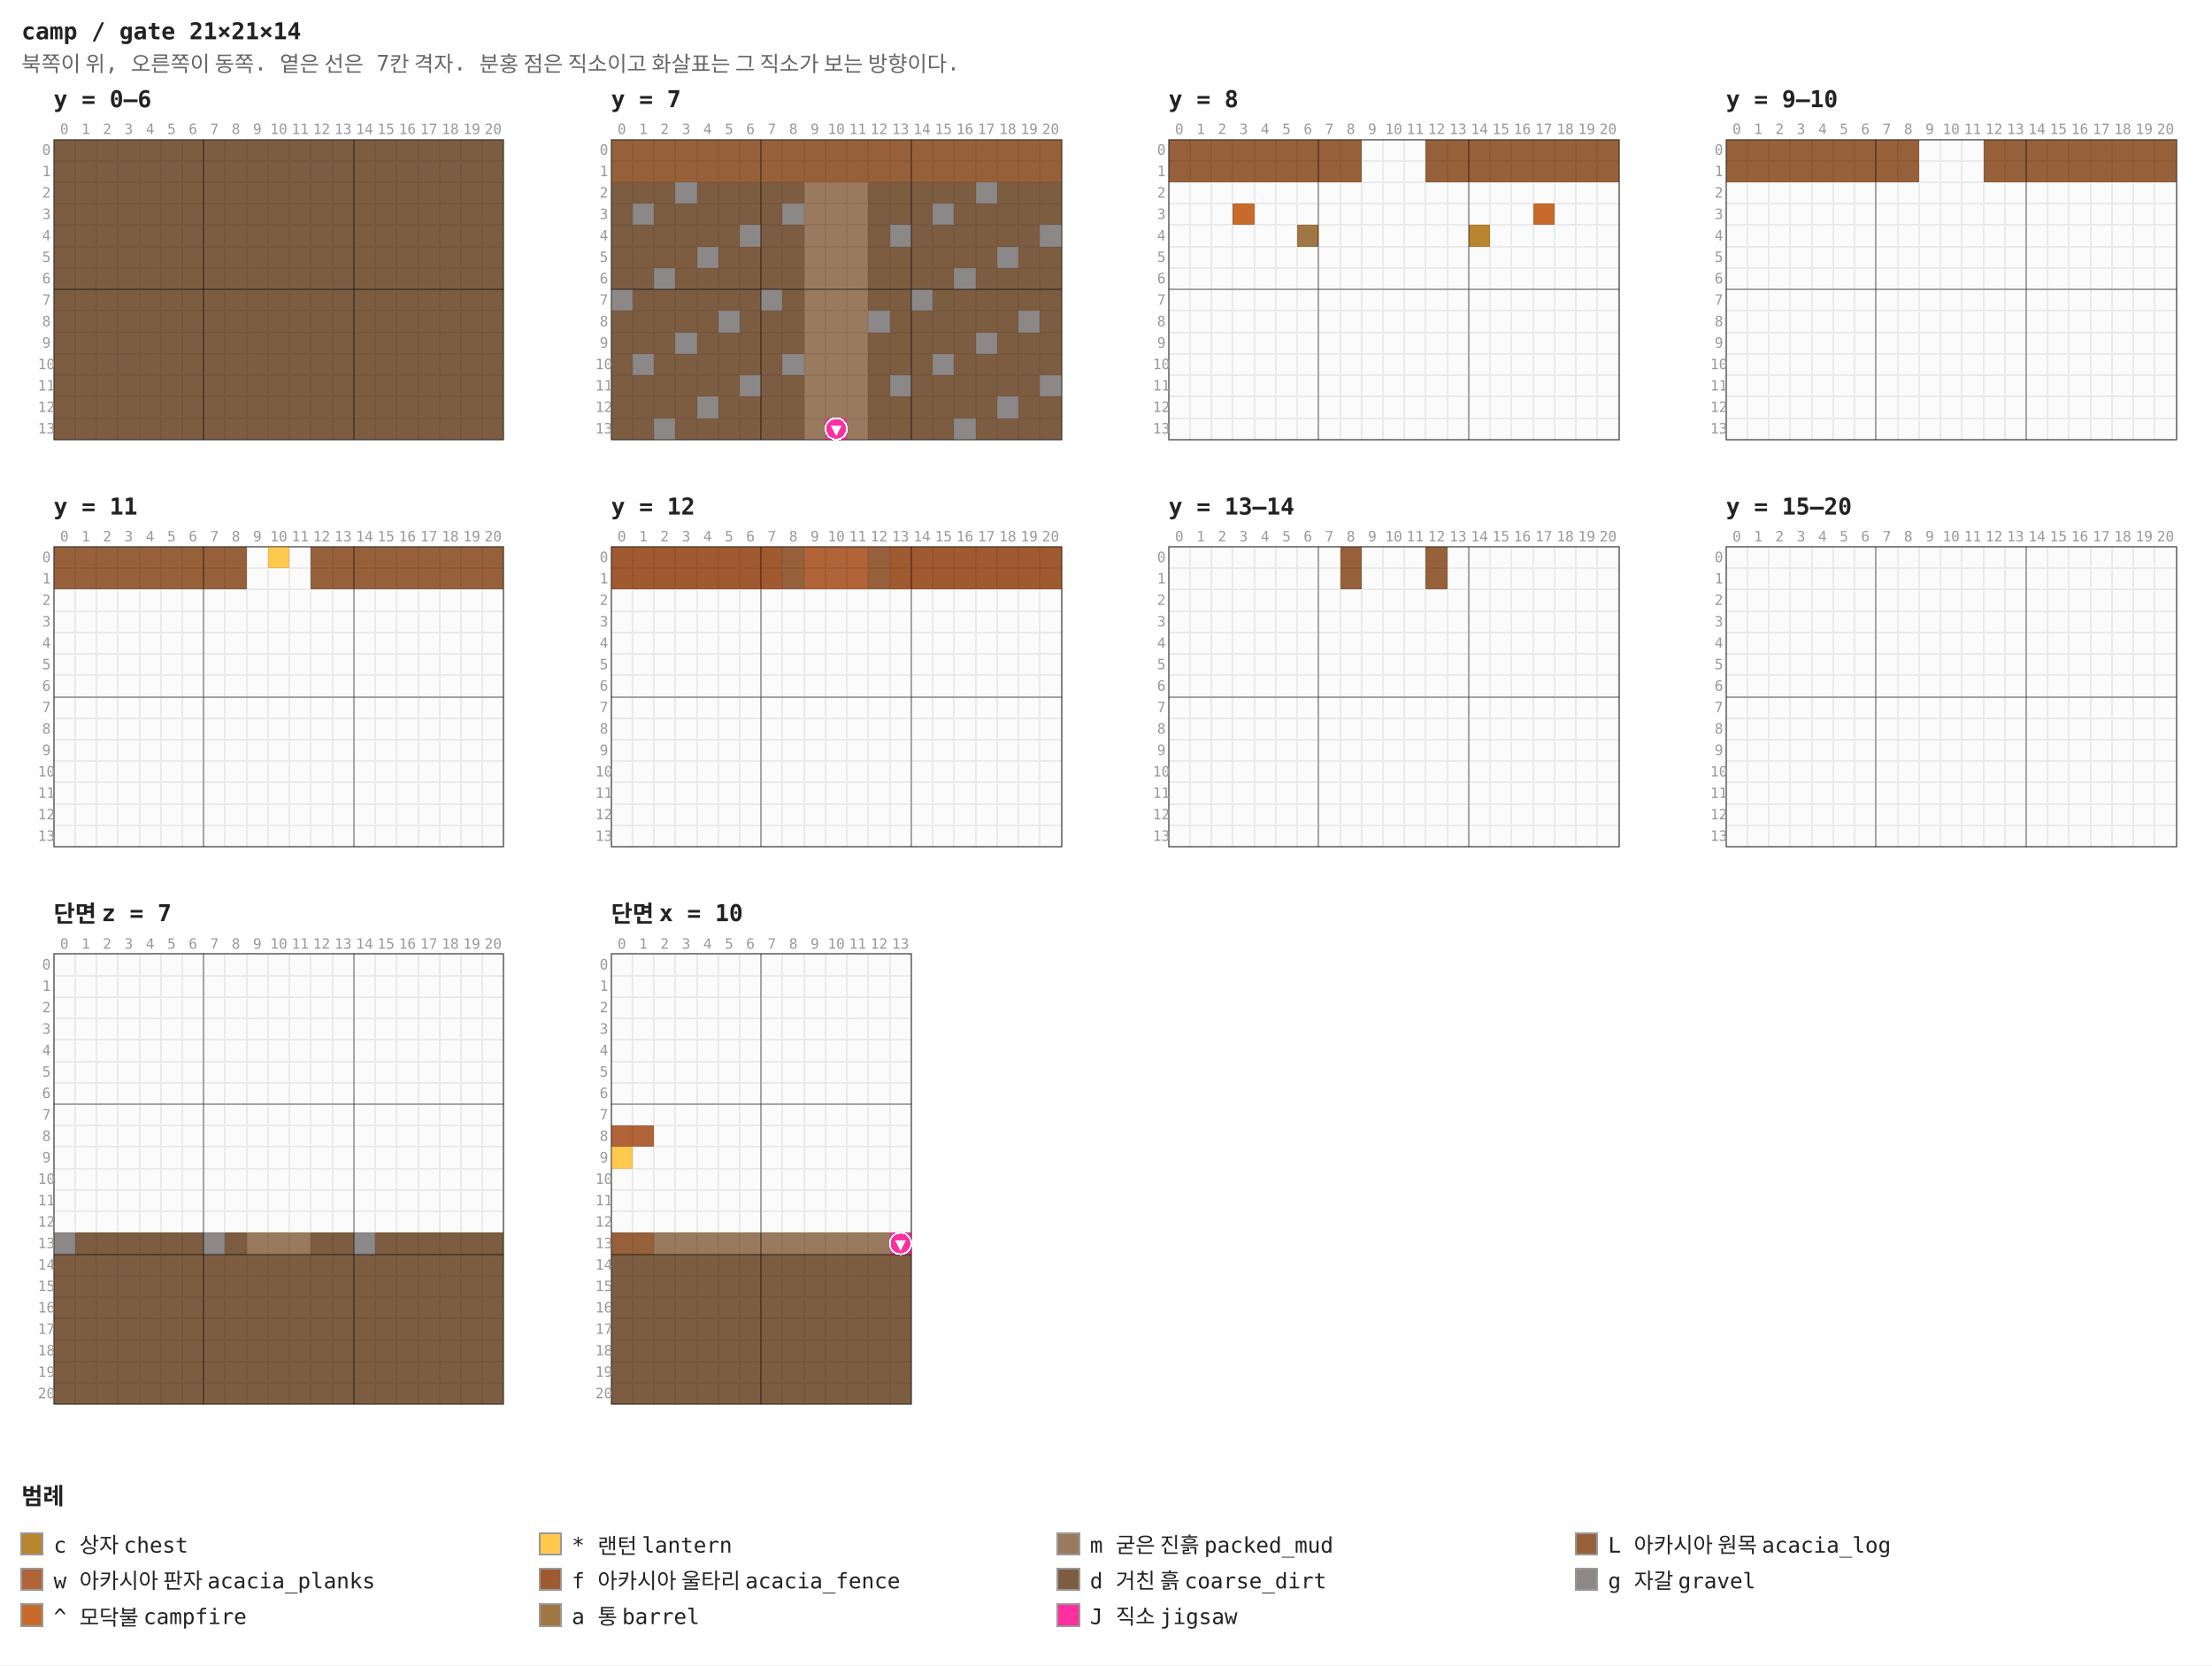
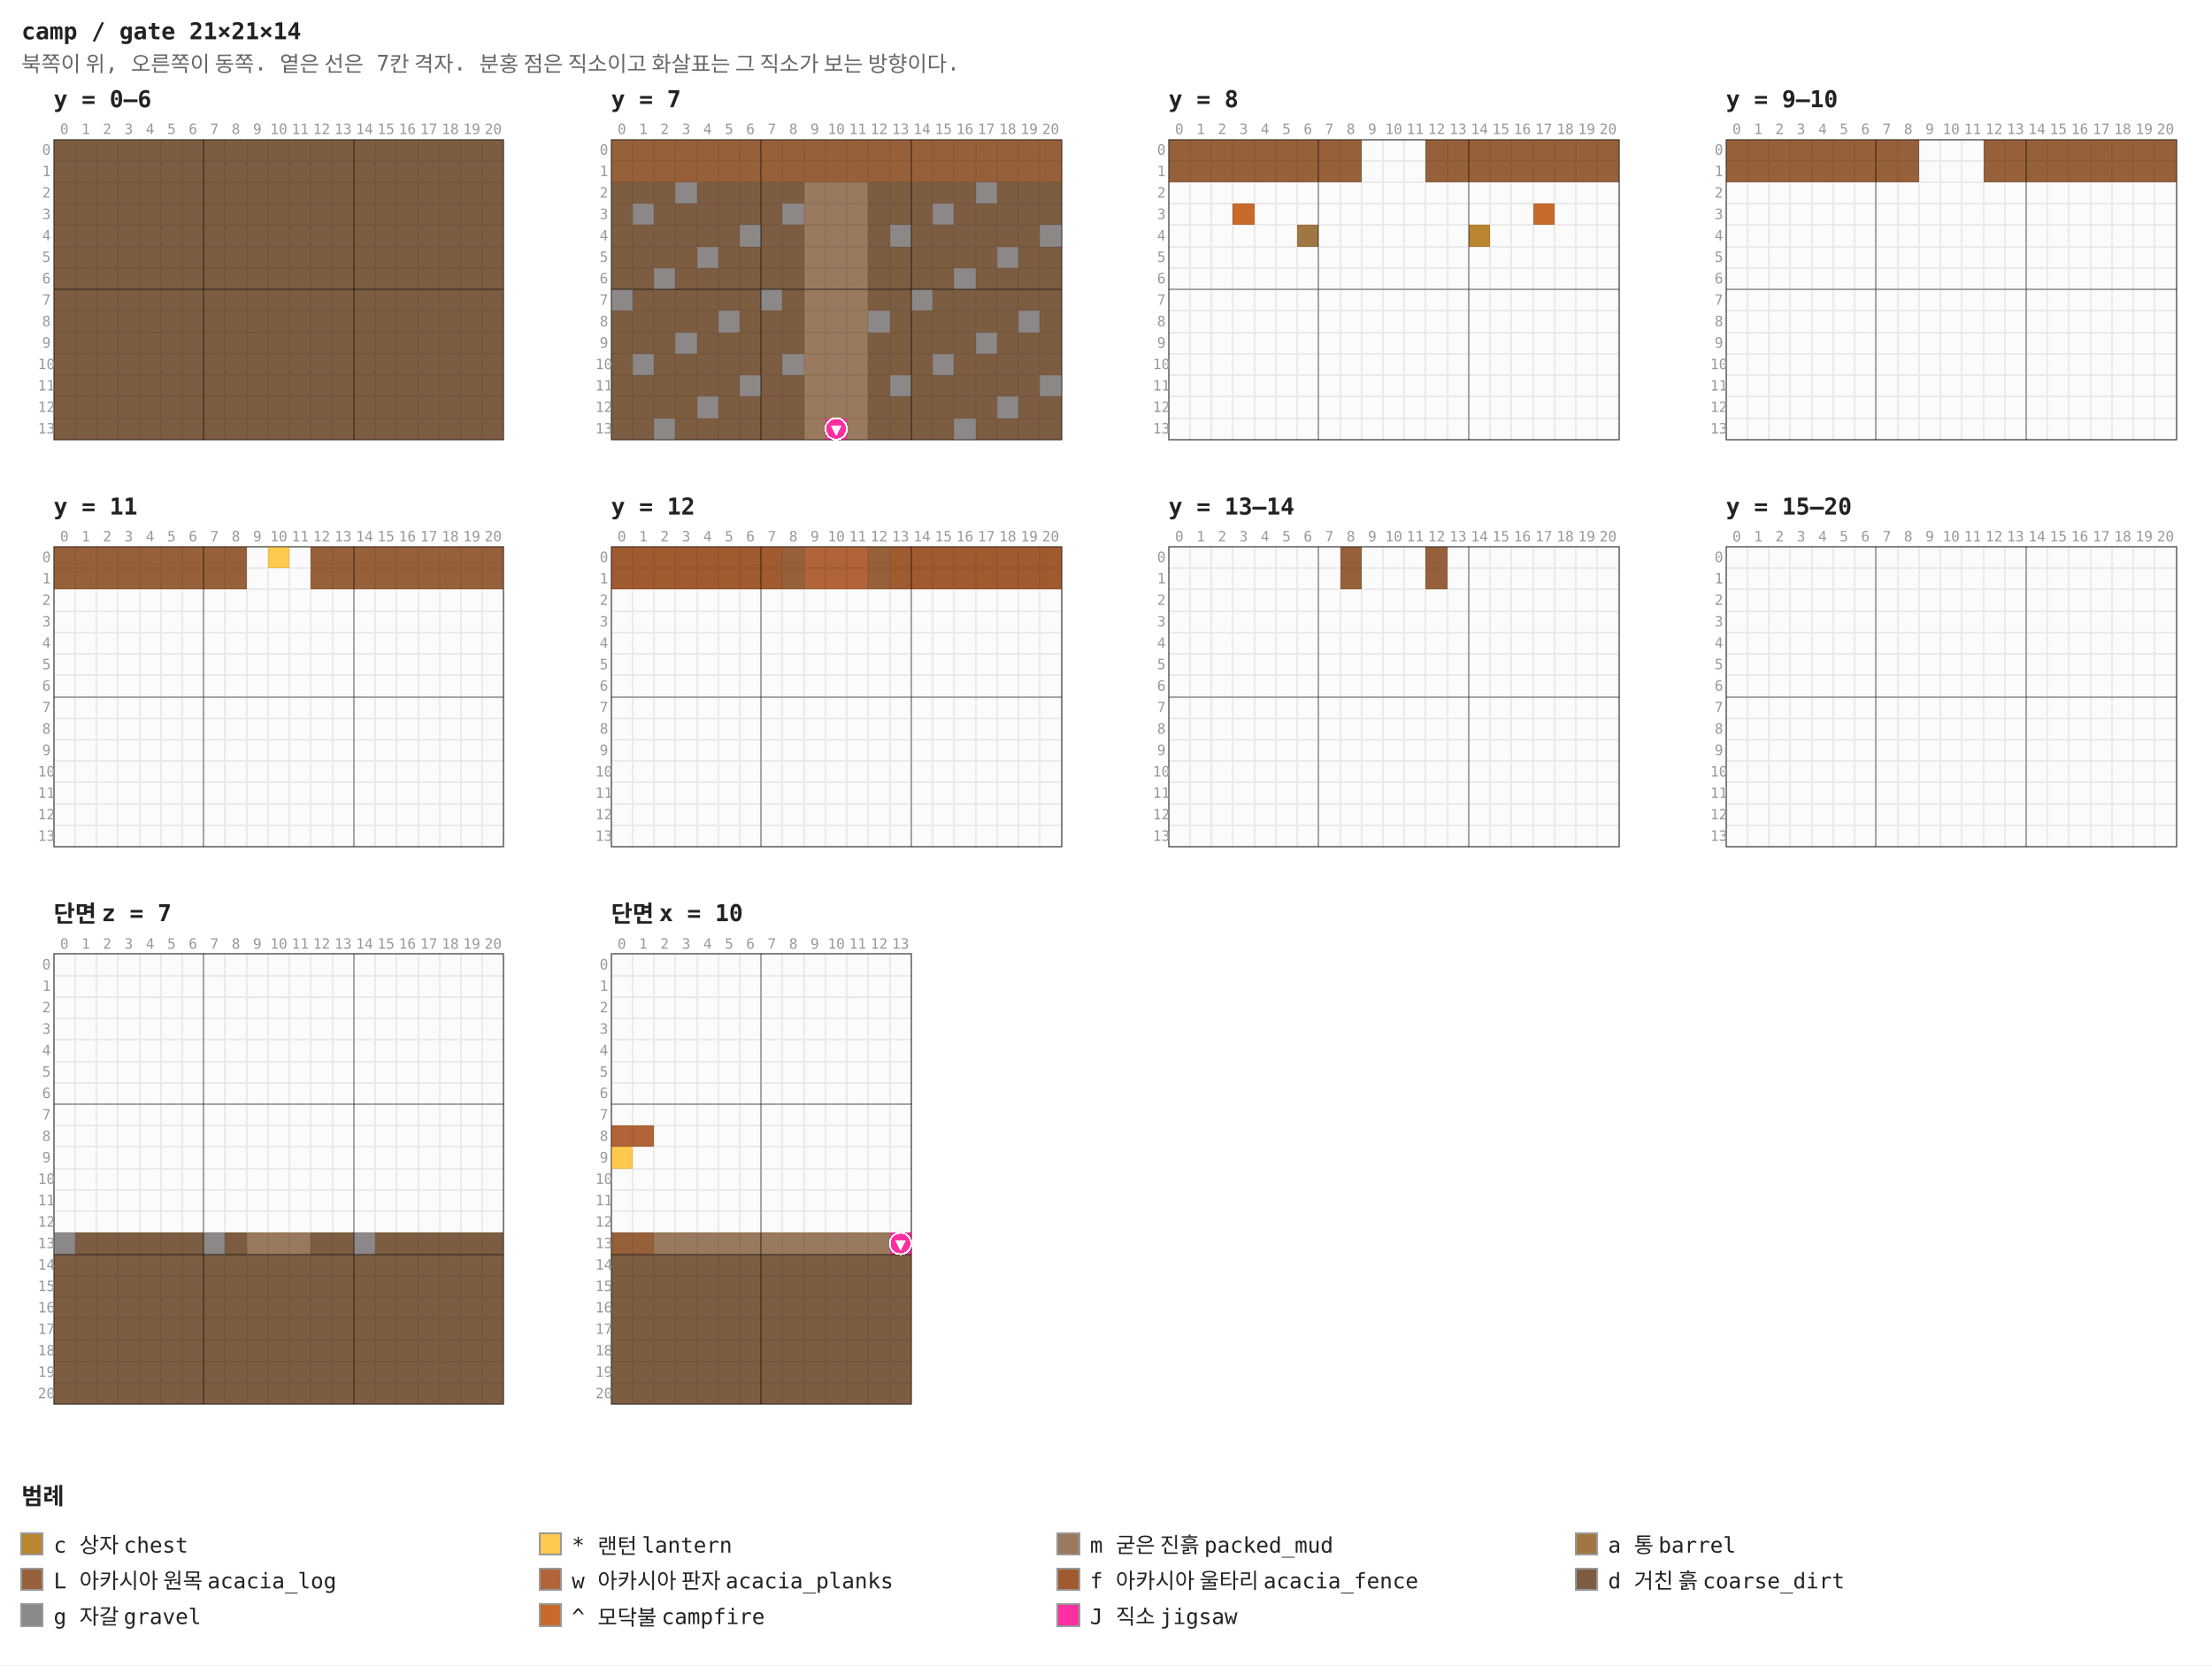
<svg xmlns="http://www.w3.org/2000/svg" width="1238" height="932" viewBox="0 0 1238 932" shape-rendering="crispEdges" font-family="Consolas,'Malgun Gothic','Noto Sans KR',monospace">
  <style>text{fill:#222;shape-rendering:auto}.cap{font-size:13px;font-weight:bold}.leg{font-size:12px}.sub{font-size:12px;fill:#666}.tick{font-size:8px;fill:#999;text-anchor:middle}.arrow{font-size:10px;fill:#fff;text-anchor:middle}.fine{stroke:#000;stroke-opacity:.07;stroke-width:1;fill:none}.grid{stroke:#000;stroke-opacity:.30;stroke-width:1}</style>
  <rect width="100%" height="100%" fill="#fff" />
  <text x="12" y="22" class="cap" font-size="16">camp / gate   21×21×14</text>
  <text x="12" y="40" class="sub">북쪽이 위, 오른쪽이 동쪽. 옅은 선은 7칸 격자. 분홍 점은 직소이고 화살표는 그 직소가 보는 방향이다.</text>
  <text x="30" y="60" class="cap">y = 0–6</text>
  <rect x="30" y="78" width="252" height="168" fill="#fbfbfb" stroke="#bbb" />
  <path transform="translate(30,78) scale(12)" fill="#7d5d41" d="M0 0h21v1h-21zM0 1h21v1h-21zM0 2h21v1h-21zM0 3h21v1h-21zM0 4h21v1h-21zM0 5h21v1h-21zM0 6h21v1h-21zM0 7h21v1h-21zM0 8h21v1h-21zM0 9h21v1h-21zM0 10h21v1h-21zM0 11h21v1h-21zM0 12h21v1h-21zM0 13h21v1h-21z" />
  <path class="fine" d="M42 78v168M54 78v168M66 78v168M78 78v168M90 78v168M102 78v168M114 78v168M126 78v168M138 78v168M150 78v168M162 78v168M174 78v168M186 78v168M198 78v168M210 78v168M222 78v168M234 78v168M246 78v168M258 78v168M270 78v168M30 90h252M30 102h252M30 114h252M30 126h252M30 138h252M30 150h252M30 162h252M30 174h252M30 186h252M30 198h252M30 210h252M30 222h252M30 234h252" />
  <line x1="30" y1="78" x2="30" y2="246" class="grid" />
  <line x1="114" y1="78" x2="114" y2="246" class="grid" />
  <line x1="198" y1="78" x2="198" y2="246" class="grid" />
  <line x1="282" y1="78" x2="282" y2="246" class="grid" />
  <line x1="30" y1="78" x2="282" y2="78" class="grid" />
  <line x1="30" y1="162" x2="282" y2="162" class="grid" />
  <line x1="30" y1="246" x2="282" y2="246" class="grid" />
  <text x="36.0" y="75" class="tick">0</text>
  <text x="48.0" y="75" class="tick">1</text>
  <text x="60.0" y="75" class="tick">2</text>
  <text x="72.0" y="75" class="tick">3</text>
  <text x="84.0" y="75" class="tick">4</text>
  <text x="96.0" y="75" class="tick">5</text>
  <text x="108.0" y="75" class="tick">6</text>
  <text x="120.0" y="75" class="tick">7</text>
  <text x="132.0" y="75" class="tick">8</text>
  <text x="144.0" y="75" class="tick">9</text>
  <text x="156.0" y="75" class="tick">10</text>
  <text x="168.0" y="75" class="tick">11</text>
  <text x="180.0" y="75" class="tick">12</text>
  <text x="192.0" y="75" class="tick">13</text>
  <text x="204.0" y="75" class="tick">14</text>
  <text x="216.0" y="75" class="tick">15</text>
  <text x="228.0" y="75" class="tick">16</text>
  <text x="240.0" y="75" class="tick">17</text>
  <text x="252.0" y="75" class="tick">18</text>
  <text x="264.0" y="75" class="tick">19</text>
  <text x="276.0" y="75" class="tick">20</text>
  <text x="26" y="86.6" class="tick" text-anchor="end">0</text>
  <text x="26" y="98.6" class="tick" text-anchor="end">1</text>
  <text x="26" y="110.6" class="tick" text-anchor="end">2</text>
  <text x="26" y="122.6" class="tick" text-anchor="end">3</text>
  <text x="26" y="134.6" class="tick" text-anchor="end">4</text>
  <text x="26" y="146.6" class="tick" text-anchor="end">5</text>
  <text x="26" y="158.6" class="tick" text-anchor="end">6</text>
  <text x="26" y="170.6" class="tick" text-anchor="end">7</text>
  <text x="26" y="182.6" class="tick" text-anchor="end">8</text>
  <text x="26" y="194.6" class="tick" text-anchor="end">9</text>
  <text x="26" y="206.6" class="tick" text-anchor="end">10</text>
  <text x="26" y="218.6" class="tick" text-anchor="end">11</text>
  <text x="26" y="230.6" class="tick" text-anchor="end">12</text>
  <text x="26" y="242.6" class="tick" text-anchor="end">13</text>
  <text x="342" y="60" class="cap">y = 7</text>
  <rect x="342" y="78" width="252" height="168" fill="#fbfbfb" stroke="#bbb" />
  <path transform="translate(342,78) scale(12)" fill="#96613a" d="M0 0h21v1h-21zM0 1h21v1h-21z" />
  <path transform="translate(342,78) scale(12)" fill="#7d5d41" d="M0 2h3v1h-3zM4 2h5v1h-5zM12 2h5v1h-5zM18 2h3v1h-3zM0 3h1v1h-1zM2 3h6v1h-6zM12 3h3v1h-3zM16 3h5v1h-5zM0 4h6v1h-6zM7 4h2v1h-2zM12 4h1v1h-1zM14 4h6v1h-6zM0 5h4v1h-4zM5 5h4v1h-4zM12 5h6v1h-6zM19 5h2v1h-2zM0 6h2v1h-2zM3 6h6v1h-6zM12 6h4v1h-4zM17 6h4v1h-4zM1 7h6v1h-6zM8 7h1v1h-1zM12 7h2v1h-2zM15 7h6v1h-6zM0 8h5v1h-5zM6 8h3v1h-3zM13 8h6v1h-6zM20 8h1v1h-1zM0 9h3v1h-3zM4 9h5v1h-5zM12 9h5v1h-5zM18 9h3v1h-3zM0 10h1v1h-1zM2 10h6v1h-6zM12 10h3v1h-3zM16 10h5v1h-5zM0 11h6v1h-6zM7 11h2v1h-2zM12 11h1v1h-1zM14 11h6v1h-6zM0 12h4v1h-4zM5 12h4v1h-4zM12 12h6v1h-6zM19 12h2v1h-2zM0 13h2v1h-2zM3 13h6v1h-6zM12 13h4v1h-4zM17 13h4v1h-4z" />
  <path transform="translate(342,78) scale(12)" fill="#8d8888" d="M3 2h1v1h-1zM17 2h1v1h-1zM1 3h1v1h-1zM8 3h1v1h-1zM15 3h1v1h-1zM6 4h1v1h-1zM13 4h1v1h-1zM20 4h1v1h-1zM4 5h1v1h-1zM18 5h1v1h-1zM2 6h1v1h-1zM16 6h1v1h-1zM0 7h1v1h-1zM7 7h1v1h-1zM14 7h1v1h-1zM5 8h1v1h-1zM12 8h1v1h-1zM19 8h1v1h-1zM3 9h1v1h-1zM17 9h1v1h-1zM1 10h1v1h-1zM8 10h1v1h-1zM15 10h1v1h-1zM6 11h1v1h-1zM13 11h1v1h-1zM20 11h1v1h-1zM4 12h1v1h-1zM18 12h1v1h-1zM2 13h1v1h-1zM16 13h1v1h-1z" />
  <path transform="translate(342,78) scale(12)" fill="#9a7a5e" d="M9 2h3v1h-3zM9 3h3v1h-3zM9 4h3v1h-3zM9 5h3v1h-3zM9 6h3v1h-3zM9 7h3v1h-3zM9 8h3v1h-3zM9 9h3v1h-3zM9 10h3v1h-3zM9 11h3v1h-3zM9 12h3v1h-3zM9 13h1v1h-1zM11 13h1v1h-1z" />
  <path transform="translate(342,78) scale(12)" fill="#ff2fa0" d="M10 13h1v1h-1z" />
  <path class="fine" d="M354 78v168M366 78v168M378 78v168M390 78v168M402 78v168M414 78v168M426 78v168M438 78v168M450 78v168M462 78v168M474 78v168M486 78v168M498 78v168M510 78v168M522 78v168M534 78v168M546 78v168M558 78v168M570 78v168M582 78v168M342 90h252M342 102h252M342 114h252M342 126h252M342 138h252M342 150h252M342 162h252M342 174h252M342 186h252M342 198h252M342 210h252M342 222h252M342 234h252" />
  <line x1="342" y1="78" x2="342" y2="246" class="grid" />
  <line x1="426" y1="78" x2="426" y2="246" class="grid" />
  <line x1="510" y1="78" x2="510" y2="246" class="grid" />
  <line x1="594" y1="78" x2="594" y2="246" class="grid" />
  <line x1="342" y1="78" x2="594" y2="78" class="grid" />
  <line x1="342" y1="162" x2="594" y2="162" class="grid" />
  <line x1="342" y1="246" x2="594" y2="246" class="grid" />
  <text x="348.0" y="75" class="tick">0</text>
  <text x="360.0" y="75" class="tick">1</text>
  <text x="372.0" y="75" class="tick">2</text>
  <text x="384.0" y="75" class="tick">3</text>
  <text x="396.0" y="75" class="tick">4</text>
  <text x="408.0" y="75" class="tick">5</text>
  <text x="420.0" y="75" class="tick">6</text>
  <text x="432.0" y="75" class="tick">7</text>
  <text x="444.0" y="75" class="tick">8</text>
  <text x="456.0" y="75" class="tick">9</text>
  <text x="468.0" y="75" class="tick">10</text>
  <text x="480.0" y="75" class="tick">11</text>
  <text x="492.0" y="75" class="tick">12</text>
  <text x="504.0" y="75" class="tick">13</text>
  <text x="516.0" y="75" class="tick">14</text>
  <text x="528.0" y="75" class="tick">15</text>
  <text x="540.0" y="75" class="tick">16</text>
  <text x="552.0" y="75" class="tick">17</text>
  <text x="564.0" y="75" class="tick">18</text>
  <text x="576.0" y="75" class="tick">19</text>
  <text x="588.0" y="75" class="tick">20</text>
  <text x="338" y="86.6" class="tick" text-anchor="end">0</text>
  <text x="338" y="98.6" class="tick" text-anchor="end">1</text>
  <text x="338" y="110.6" class="tick" text-anchor="end">2</text>
  <text x="338" y="122.6" class="tick" text-anchor="end">3</text>
  <text x="338" y="134.6" class="tick" text-anchor="end">4</text>
  <text x="338" y="146.6" class="tick" text-anchor="end">5</text>
  <text x="338" y="158.6" class="tick" text-anchor="end">6</text>
  <text x="338" y="170.6" class="tick" text-anchor="end">7</text>
  <text x="338" y="182.6" class="tick" text-anchor="end">8</text>
  <text x="338" y="194.6" class="tick" text-anchor="end">9</text>
  <text x="338" y="206.6" class="tick" text-anchor="end">10</text>
  <text x="338" y="218.6" class="tick" text-anchor="end">11</text>
  <text x="338" y="230.6" class="tick" text-anchor="end">12</text>
  <text x="338" y="242.6" class="tick" text-anchor="end">13</text>
  <circle cx="468.0" cy="240.0" r="6.0" fill="#ff2fa0" stroke="#fff" />
  <text x="468.0" y="243.8" class="arrow" font-size="10.8">▼</text>
  <text x="654" y="60" class="cap">y = 8</text>
  <rect x="654" y="78" width="252" height="168" fill="#fbfbfb" stroke="#bbb" />
  <path transform="translate(654,78) scale(12)" fill="#96613a" d="M0 0h9v1h-9zM12 0h9v1h-9zM0 1h9v1h-9zM12 1h9v1h-9z" />
  <path transform="translate(654,78) scale(12)" fill="#c86a2b" d="M3 3h1v1h-1zM17 3h1v1h-1z" />
  <path transform="translate(654,78) scale(12)" fill="#a07743" d="M6 4h1v1h-1z" />
  <path transform="translate(654,78) scale(12)" fill="#b9852f" d="M14 4h1v1h-1z" />
  <path class="fine" d="M666 78v168M678 78v168M690 78v168M702 78v168M714 78v168M726 78v168M738 78v168M750 78v168M762 78v168M774 78v168M786 78v168M798 78v168M810 78v168M822 78v168M834 78v168M846 78v168M858 78v168M870 78v168M882 78v168M894 78v168M654 90h252M654 102h252M654 114h252M654 126h252M654 138h252M654 150h252M654 162h252M654 174h252M654 186h252M654 198h252M654 210h252M654 222h252M654 234h252" />
  <line x1="654" y1="78" x2="654" y2="246" class="grid" />
  <line x1="738" y1="78" x2="738" y2="246" class="grid" />
  <line x1="822" y1="78" x2="822" y2="246" class="grid" />
  <line x1="906" y1="78" x2="906" y2="246" class="grid" />
  <line x1="654" y1="78" x2="906" y2="78" class="grid" />
  <line x1="654" y1="162" x2="906" y2="162" class="grid" />
  <line x1="654" y1="246" x2="906" y2="246" class="grid" />
  <text x="660.0" y="75" class="tick">0</text>
  <text x="672.0" y="75" class="tick">1</text>
  <text x="684.0" y="75" class="tick">2</text>
  <text x="696.0" y="75" class="tick">3</text>
  <text x="708.0" y="75" class="tick">4</text>
  <text x="720.0" y="75" class="tick">5</text>
  <text x="732.0" y="75" class="tick">6</text>
  <text x="744.0" y="75" class="tick">7</text>
  <text x="756.0" y="75" class="tick">8</text>
  <text x="768.0" y="75" class="tick">9</text>
  <text x="780.0" y="75" class="tick">10</text>
  <text x="792.0" y="75" class="tick">11</text>
  <text x="804.0" y="75" class="tick">12</text>
  <text x="816.0" y="75" class="tick">13</text>
  <text x="828.0" y="75" class="tick">14</text>
  <text x="840.0" y="75" class="tick">15</text>
  <text x="852.0" y="75" class="tick">16</text>
  <text x="864.0" y="75" class="tick">17</text>
  <text x="876.0" y="75" class="tick">18</text>
  <text x="888.0" y="75" class="tick">19</text>
  <text x="900.0" y="75" class="tick">20</text>
  <text x="650" y="86.6" class="tick" text-anchor="end">0</text>
  <text x="650" y="98.6" class="tick" text-anchor="end">1</text>
  <text x="650" y="110.6" class="tick" text-anchor="end">2</text>
  <text x="650" y="122.6" class="tick" text-anchor="end">3</text>
  <text x="650" y="134.6" class="tick" text-anchor="end">4</text>
  <text x="650" y="146.6" class="tick" text-anchor="end">5</text>
  <text x="650" y="158.6" class="tick" text-anchor="end">6</text>
  <text x="650" y="170.6" class="tick" text-anchor="end">7</text>
  <text x="650" y="182.6" class="tick" text-anchor="end">8</text>
  <text x="650" y="194.6" class="tick" text-anchor="end">9</text>
  <text x="650" y="206.6" class="tick" text-anchor="end">10</text>
  <text x="650" y="218.6" class="tick" text-anchor="end">11</text>
  <text x="650" y="230.6" class="tick" text-anchor="end">12</text>
  <text x="650" y="242.6" class="tick" text-anchor="end">13</text>
  <text x="966" y="60" class="cap">y = 9–10</text>
  <rect x="966" y="78" width="252" height="168" fill="#fbfbfb" stroke="#bbb" />
  <path transform="translate(966,78) scale(12)" fill="#96613a" d="M0 0h9v1h-9zM12 0h9v1h-9zM0 1h9v1h-9zM12 1h9v1h-9z" />
  <path class="fine" d="M978 78v168M990 78v168M1002 78v168M1014 78v168M1026 78v168M1038 78v168M1050 78v168M1062 78v168M1074 78v168M1086 78v168M1098 78v168M1110 78v168M1122 78v168M1134 78v168M1146 78v168M1158 78v168M1170 78v168M1182 78v168M1194 78v168M1206 78v168M966 90h252M966 102h252M966 114h252M966 126h252M966 138h252M966 150h252M966 162h252M966 174h252M966 186h252M966 198h252M966 210h252M966 222h252M966 234h252" />
  <line x1="966" y1="78" x2="966" y2="246" class="grid" />
  <line x1="1050" y1="78" x2="1050" y2="246" class="grid" />
  <line x1="1134" y1="78" x2="1134" y2="246" class="grid" />
  <line x1="1218" y1="78" x2="1218" y2="246" class="grid" />
  <line x1="966" y1="78" x2="1218" y2="78" class="grid" />
  <line x1="966" y1="162" x2="1218" y2="162" class="grid" />
  <line x1="966" y1="246" x2="1218" y2="246" class="grid" />
  <text x="972.0" y="75" class="tick">0</text>
  <text x="984.0" y="75" class="tick">1</text>
  <text x="996.0" y="75" class="tick">2</text>
  <text x="1008.0" y="75" class="tick">3</text>
  <text x="1020.0" y="75" class="tick">4</text>
  <text x="1032.0" y="75" class="tick">5</text>
  <text x="1044.0" y="75" class="tick">6</text>
  <text x="1056.0" y="75" class="tick">7</text>
  <text x="1068.0" y="75" class="tick">8</text>
  <text x="1080.0" y="75" class="tick">9</text>
  <text x="1092.0" y="75" class="tick">10</text>
  <text x="1104.0" y="75" class="tick">11</text>
  <text x="1116.0" y="75" class="tick">12</text>
  <text x="1128.0" y="75" class="tick">13</text>
  <text x="1140.0" y="75" class="tick">14</text>
  <text x="1152.0" y="75" class="tick">15</text>
  <text x="1164.0" y="75" class="tick">16</text>
  <text x="1176.0" y="75" class="tick">17</text>
  <text x="1188.0" y="75" class="tick">18</text>
  <text x="1200.0" y="75" class="tick">19</text>
  <text x="1212.0" y="75" class="tick">20</text>
  <text x="962" y="86.6" class="tick" text-anchor="end">0</text>
  <text x="962" y="98.6" class="tick" text-anchor="end">1</text>
  <text x="962" y="110.6" class="tick" text-anchor="end">2</text>
  <text x="962" y="122.6" class="tick" text-anchor="end">3</text>
  <text x="962" y="134.6" class="tick" text-anchor="end">4</text>
  <text x="962" y="146.6" class="tick" text-anchor="end">5</text>
  <text x="962" y="158.6" class="tick" text-anchor="end">6</text>
  <text x="962" y="170.6" class="tick" text-anchor="end">7</text>
  <text x="962" y="182.6" class="tick" text-anchor="end">8</text>
  <text x="962" y="194.6" class="tick" text-anchor="end">9</text>
  <text x="962" y="206.6" class="tick" text-anchor="end">10</text>
  <text x="962" y="218.6" class="tick" text-anchor="end">11</text>
  <text x="962" y="230.6" class="tick" text-anchor="end">12</text>
  <text x="962" y="242.6" class="tick" text-anchor="end">13</text>
  <text x="30" y="288" class="cap">y = 11</text>
  <rect x="30" y="306" width="252" height="168" fill="#fbfbfb" stroke="#bbb" />
  <path transform="translate(30,306) scale(12)" fill="#96613a" d="M0 0h9v1h-9zM12 0h9v1h-9zM0 1h9v1h-9zM12 1h9v1h-9z" />
  <path transform="translate(30,306) scale(12)" fill="#ffc94d" d="M10 0h1v1h-1z" />
  <path class="fine" d="M42 306v168M54 306v168M66 306v168M78 306v168M90 306v168M102 306v168M114 306v168M126 306v168M138 306v168M150 306v168M162 306v168M174 306v168M186 306v168M198 306v168M210 306v168M222 306v168M234 306v168M246 306v168M258 306v168M270 306v168M30 318h252M30 330h252M30 342h252M30 354h252M30 366h252M30 378h252M30 390h252M30 402h252M30 414h252M30 426h252M30 438h252M30 450h252M30 462h252" />
  <line x1="30" y1="306" x2="30" y2="474" class="grid" />
  <line x1="114" y1="306" x2="114" y2="474" class="grid" />
  <line x1="198" y1="306" x2="198" y2="474" class="grid" />
  <line x1="282" y1="306" x2="282" y2="474" class="grid" />
  <line x1="30" y1="306" x2="282" y2="306" class="grid" />
  <line x1="30" y1="390" x2="282" y2="390" class="grid" />
  <line x1="30" y1="474" x2="282" y2="474" class="grid" />
  <text x="36.0" y="303" class="tick">0</text>
  <text x="48.0" y="303" class="tick">1</text>
  <text x="60.0" y="303" class="tick">2</text>
  <text x="72.0" y="303" class="tick">3</text>
  <text x="84.0" y="303" class="tick">4</text>
  <text x="96.0" y="303" class="tick">5</text>
  <text x="108.0" y="303" class="tick">6</text>
  <text x="120.0" y="303" class="tick">7</text>
  <text x="132.0" y="303" class="tick">8</text>
  <text x="144.0" y="303" class="tick">9</text>
  <text x="156.0" y="303" class="tick">10</text>
  <text x="168.0" y="303" class="tick">11</text>
  <text x="180.0" y="303" class="tick">12</text>
  <text x="192.0" y="303" class="tick">13</text>
  <text x="204.0" y="303" class="tick">14</text>
  <text x="216.0" y="303" class="tick">15</text>
  <text x="228.0" y="303" class="tick">16</text>
  <text x="240.0" y="303" class="tick">17</text>
  <text x="252.0" y="303" class="tick">18</text>
  <text x="264.0" y="303" class="tick">19</text>
  <text x="276.0" y="303" class="tick">20</text>
  <text x="26" y="314.6" class="tick" text-anchor="end">0</text>
  <text x="26" y="326.6" class="tick" text-anchor="end">1</text>
  <text x="26" y="338.6" class="tick" text-anchor="end">2</text>
  <text x="26" y="350.6" class="tick" text-anchor="end">3</text>
  <text x="26" y="362.6" class="tick" text-anchor="end">4</text>
  <text x="26" y="374.6" class="tick" text-anchor="end">5</text>
  <text x="26" y="386.6" class="tick" text-anchor="end">6</text>
  <text x="26" y="398.6" class="tick" text-anchor="end">7</text>
  <text x="26" y="410.6" class="tick" text-anchor="end">8</text>
  <text x="26" y="422.6" class="tick" text-anchor="end">9</text>
  <text x="26" y="434.6" class="tick" text-anchor="end">10</text>
  <text x="26" y="446.6" class="tick" text-anchor="end">11</text>
  <text x="26" y="458.6" class="tick" text-anchor="end">12</text>
  <text x="26" y="470.6" class="tick" text-anchor="end">13</text>
  <text x="342" y="288" class="cap">y = 12</text>
  <rect x="342" y="306" width="252" height="168" fill="#fbfbfb" stroke="#bbb" />
  <path transform="translate(342,306) scale(12)" fill="#a05a30" d="M0 0h8v1h-8zM13 0h8v1h-8zM0 1h8v1h-8zM13 1h8v1h-8z" />
  <path transform="translate(342,306) scale(12)" fill="#96613a" d="M8 0h1v1h-1zM12 0h1v1h-1zM8 1h1v1h-1zM12 1h1v1h-1z" />
  <path transform="translate(342,306) scale(12)" fill="#b06437" d="M9 0h3v1h-3zM9 1h3v1h-3z" />
  <path class="fine" d="M354 306v168M366 306v168M378 306v168M390 306v168M402 306v168M414 306v168M426 306v168M438 306v168M450 306v168M462 306v168M474 306v168M486 306v168M498 306v168M510 306v168M522 306v168M534 306v168M546 306v168M558 306v168M570 306v168M582 306v168M342 318h252M342 330h252M342 342h252M342 354h252M342 366h252M342 378h252M342 390h252M342 402h252M342 414h252M342 426h252M342 438h252M342 450h252M342 462h252" />
  <line x1="342" y1="306" x2="342" y2="474" class="grid" />
  <line x1="426" y1="306" x2="426" y2="474" class="grid" />
  <line x1="510" y1="306" x2="510" y2="474" class="grid" />
  <line x1="594" y1="306" x2="594" y2="474" class="grid" />
  <line x1="342" y1="306" x2="594" y2="306" class="grid" />
  <line x1="342" y1="390" x2="594" y2="390" class="grid" />
  <line x1="342" y1="474" x2="594" y2="474" class="grid" />
  <text x="348.0" y="303" class="tick">0</text>
  <text x="360.0" y="303" class="tick">1</text>
  <text x="372.0" y="303" class="tick">2</text>
  <text x="384.0" y="303" class="tick">3</text>
  <text x="396.0" y="303" class="tick">4</text>
  <text x="408.0" y="303" class="tick">5</text>
  <text x="420.0" y="303" class="tick">6</text>
  <text x="432.0" y="303" class="tick">7</text>
  <text x="444.0" y="303" class="tick">8</text>
  <text x="456.0" y="303" class="tick">9</text>
  <text x="468.0" y="303" class="tick">10</text>
  <text x="480.0" y="303" class="tick">11</text>
  <text x="492.0" y="303" class="tick">12</text>
  <text x="504.0" y="303" class="tick">13</text>
  <text x="516.0" y="303" class="tick">14</text>
  <text x="528.0" y="303" class="tick">15</text>
  <text x="540.0" y="303" class="tick">16</text>
  <text x="552.0" y="303" class="tick">17</text>
  <text x="564.0" y="303" class="tick">18</text>
  <text x="576.0" y="303" class="tick">19</text>
  <text x="588.0" y="303" class="tick">20</text>
  <text x="338" y="314.6" class="tick" text-anchor="end">0</text>
  <text x="338" y="326.6" class="tick" text-anchor="end">1</text>
  <text x="338" y="338.6" class="tick" text-anchor="end">2</text>
  <text x="338" y="350.6" class="tick" text-anchor="end">3</text>
  <text x="338" y="362.6" class="tick" text-anchor="end">4</text>
  <text x="338" y="374.6" class="tick" text-anchor="end">5</text>
  <text x="338" y="386.6" class="tick" text-anchor="end">6</text>
  <text x="338" y="398.6" class="tick" text-anchor="end">7</text>
  <text x="338" y="410.6" class="tick" text-anchor="end">8</text>
  <text x="338" y="422.6" class="tick" text-anchor="end">9</text>
  <text x="338" y="434.6" class="tick" text-anchor="end">10</text>
  <text x="338" y="446.6" class="tick" text-anchor="end">11</text>
  <text x="338" y="458.6" class="tick" text-anchor="end">12</text>
  <text x="338" y="470.6" class="tick" text-anchor="end">13</text>
  <text x="654" y="288" class="cap">y = 13–14</text>
  <rect x="654" y="306" width="252" height="168" fill="#fbfbfb" stroke="#bbb" />
  <path transform="translate(654,306) scale(12)" fill="#96613a" d="M8 0h1v1h-1zM12 0h1v1h-1zM8 1h1v1h-1zM12 1h1v1h-1z" />
  <path class="fine" d="M666 306v168M678 306v168M690 306v168M702 306v168M714 306v168M726 306v168M738 306v168M750 306v168M762 306v168M774 306v168M786 306v168M798 306v168M810 306v168M822 306v168M834 306v168M846 306v168M858 306v168M870 306v168M882 306v168M894 306v168M654 318h252M654 330h252M654 342h252M654 354h252M654 366h252M654 378h252M654 390h252M654 402h252M654 414h252M654 426h252M654 438h252M654 450h252M654 462h252" />
  <line x1="654" y1="306" x2="654" y2="474" class="grid" />
  <line x1="738" y1="306" x2="738" y2="474" class="grid" />
  <line x1="822" y1="306" x2="822" y2="474" class="grid" />
  <line x1="906" y1="306" x2="906" y2="474" class="grid" />
  <line x1="654" y1="306" x2="906" y2="306" class="grid" />
  <line x1="654" y1="390" x2="906" y2="390" class="grid" />
  <line x1="654" y1="474" x2="906" y2="474" class="grid" />
  <text x="660.0" y="303" class="tick">0</text>
  <text x="672.0" y="303" class="tick">1</text>
  <text x="684.0" y="303" class="tick">2</text>
  <text x="696.0" y="303" class="tick">3</text>
  <text x="708.0" y="303" class="tick">4</text>
  <text x="720.0" y="303" class="tick">5</text>
  <text x="732.0" y="303" class="tick">6</text>
  <text x="744.0" y="303" class="tick">7</text>
  <text x="756.0" y="303" class="tick">8</text>
  <text x="768.0" y="303" class="tick">9</text>
  <text x="780.0" y="303" class="tick">10</text>
  <text x="792.0" y="303" class="tick">11</text>
  <text x="804.0" y="303" class="tick">12</text>
  <text x="816.0" y="303" class="tick">13</text>
  <text x="828.0" y="303" class="tick">14</text>
  <text x="840.0" y="303" class="tick">15</text>
  <text x="852.0" y="303" class="tick">16</text>
  <text x="864.0" y="303" class="tick">17</text>
  <text x="876.0" y="303" class="tick">18</text>
  <text x="888.0" y="303" class="tick">19</text>
  <text x="900.0" y="303" class="tick">20</text>
  <text x="650" y="314.6" class="tick" text-anchor="end">0</text>
  <text x="650" y="326.6" class="tick" text-anchor="end">1</text>
  <text x="650" y="338.6" class="tick" text-anchor="end">2</text>
  <text x="650" y="350.6" class="tick" text-anchor="end">3</text>
  <text x="650" y="362.6" class="tick" text-anchor="end">4</text>
  <text x="650" y="374.6" class="tick" text-anchor="end">5</text>
  <text x="650" y="386.6" class="tick" text-anchor="end">6</text>
  <text x="650" y="398.6" class="tick" text-anchor="end">7</text>
  <text x="650" y="410.6" class="tick" text-anchor="end">8</text>
  <text x="650" y="422.6" class="tick" text-anchor="end">9</text>
  <text x="650" y="434.6" class="tick" text-anchor="end">10</text>
  <text x="650" y="446.6" class="tick" text-anchor="end">11</text>
  <text x="650" y="458.6" class="tick" text-anchor="end">12</text>
  <text x="650" y="470.6" class="tick" text-anchor="end">13</text>
  <text x="966" y="288" class="cap">y = 15–20</text>
  <rect x="966" y="306" width="252" height="168" fill="#fbfbfb" stroke="#bbb" />
  <path class="fine" d="M978 306v168M990 306v168M1002 306v168M1014 306v168M1026 306v168M1038 306v168M1050 306v168M1062 306v168M1074 306v168M1086 306v168M1098 306v168M1110 306v168M1122 306v168M1134 306v168M1146 306v168M1158 306v168M1170 306v168M1182 306v168M1194 306v168M1206 306v168M966 318h252M966 330h252M966 342h252M966 354h252M966 366h252M966 378h252M966 390h252M966 402h252M966 414h252M966 426h252M966 438h252M966 450h252M966 462h252" />
  <line x1="966" y1="306" x2="966" y2="474" class="grid" />
  <line x1="1050" y1="306" x2="1050" y2="474" class="grid" />
  <line x1="1134" y1="306" x2="1134" y2="474" class="grid" />
  <line x1="1218" y1="306" x2="1218" y2="474" class="grid" />
  <line x1="966" y1="306" x2="1218" y2="306" class="grid" />
  <line x1="966" y1="390" x2="1218" y2="390" class="grid" />
  <line x1="966" y1="474" x2="1218" y2="474" class="grid" />
  <text x="972.0" y="303" class="tick">0</text>
  <text x="984.0" y="303" class="tick">1</text>
  <text x="996.0" y="303" class="tick">2</text>
  <text x="1008.0" y="303" class="tick">3</text>
  <text x="1020.0" y="303" class="tick">4</text>
  <text x="1032.0" y="303" class="tick">5</text>
  <text x="1044.0" y="303" class="tick">6</text>
  <text x="1056.0" y="303" class="tick">7</text>
  <text x="1068.0" y="303" class="tick">8</text>
  <text x="1080.0" y="303" class="tick">9</text>
  <text x="1092.0" y="303" class="tick">10</text>
  <text x="1104.0" y="303" class="tick">11</text>
  <text x="1116.0" y="303" class="tick">12</text>
  <text x="1128.0" y="303" class="tick">13</text>
  <text x="1140.0" y="303" class="tick">14</text>
  <text x="1152.0" y="303" class="tick">15</text>
  <text x="1164.0" y="303" class="tick">16</text>
  <text x="1176.0" y="303" class="tick">17</text>
  <text x="1188.0" y="303" class="tick">18</text>
  <text x="1200.0" y="303" class="tick">19</text>
  <text x="1212.0" y="303" class="tick">20</text>
  <text x="962" y="314.6" class="tick" text-anchor="end">0</text>
  <text x="962" y="326.6" class="tick" text-anchor="end">1</text>
  <text x="962" y="338.6" class="tick" text-anchor="end">2</text>
  <text x="962" y="350.6" class="tick" text-anchor="end">3</text>
  <text x="962" y="362.6" class="tick" text-anchor="end">4</text>
  <text x="962" y="374.6" class="tick" text-anchor="end">5</text>
  <text x="962" y="386.6" class="tick" text-anchor="end">6</text>
  <text x="962" y="398.6" class="tick" text-anchor="end">7</text>
  <text x="962" y="410.6" class="tick" text-anchor="end">8</text>
  <text x="962" y="422.6" class="tick" text-anchor="end">9</text>
  <text x="962" y="434.6" class="tick" text-anchor="end">10</text>
  <text x="962" y="446.6" class="tick" text-anchor="end">11</text>
  <text x="962" y="458.6" class="tick" text-anchor="end">12</text>
  <text x="962" y="470.6" class="tick" text-anchor="end">13</text>
  <text x="30" y="516" class="cap">단면 z = 7</text>
  <rect x="30" y="534" width="252" height="252" fill="#fbfbfb" stroke="#bbb" />
  <path transform="translate(30,534) scale(12)" fill="#8d8888" d="M0 13h1v1h-1zM7 13h1v1h-1zM14 13h1v1h-1z" />
  <path transform="translate(30,534) scale(12)" fill="#7d5d41" d="M1 13h6v1h-6zM8 13h1v1h-1zM12 13h2v1h-2zM15 13h6v1h-6zM0 14h21v1h-21zM0 15h21v1h-21zM0 16h21v1h-21zM0 17h21v1h-21zM0 18h21v1h-21zM0 19h21v1h-21zM0 20h21v1h-21z" />
  <path transform="translate(30,534) scale(12)" fill="#9a7a5e" d="M9 13h3v1h-3z" />
  <path class="fine" d="M42 534v252M54 534v252M66 534v252M78 534v252M90 534v252M102 534v252M114 534v252M126 534v252M138 534v252M150 534v252M162 534v252M174 534v252M186 534v252M198 534v252M210 534v252M222 534v252M234 534v252M246 534v252M258 534v252M270 534v252M30 546h252M30 558h252M30 570h252M30 582h252M30 594h252M30 606h252M30 618h252M30 630h252M30 642h252M30 654h252M30 666h252M30 678h252M30 690h252M30 702h252M30 714h252M30 726h252M30 738h252M30 750h252M30 762h252M30 774h252" />
  <line x1="30" y1="534" x2="30" y2="786" class="grid" />
  <line x1="114" y1="534" x2="114" y2="786" class="grid" />
  <line x1="198" y1="534" x2="198" y2="786" class="grid" />
  <line x1="282" y1="534" x2="282" y2="786" class="grid" />
  <line x1="30" y1="534" x2="282" y2="534" class="grid" />
  <line x1="30" y1="618" x2="282" y2="618" class="grid" />
  <line x1="30" y1="702" x2="282" y2="702" class="grid" />
  <line x1="30" y1="786" x2="282" y2="786" class="grid" />
  <text x="36.0" y="531" class="tick">0</text>
  <text x="48.0" y="531" class="tick">1</text>
  <text x="60.0" y="531" class="tick">2</text>
  <text x="72.0" y="531" class="tick">3</text>
  <text x="84.0" y="531" class="tick">4</text>
  <text x="96.0" y="531" class="tick">5</text>
  <text x="108.0" y="531" class="tick">6</text>
  <text x="120.0" y="531" class="tick">7</text>
  <text x="132.0" y="531" class="tick">8</text>
  <text x="144.0" y="531" class="tick">9</text>
  <text x="156.0" y="531" class="tick">10</text>
  <text x="168.0" y="531" class="tick">11</text>
  <text x="180.0" y="531" class="tick">12</text>
  <text x="192.0" y="531" class="tick">13</text>
  <text x="204.0" y="531" class="tick">14</text>
  <text x="216.0" y="531" class="tick">15</text>
  <text x="228.0" y="531" class="tick">16</text>
  <text x="240.0" y="531" class="tick">17</text>
  <text x="252.0" y="531" class="tick">18</text>
  <text x="264.0" y="531" class="tick">19</text>
  <text x="276.0" y="531" class="tick">20</text>
  <text x="26" y="542.6" class="tick" text-anchor="end">0</text>
  <text x="26" y="554.6" class="tick" text-anchor="end">1</text>
  <text x="26" y="566.6" class="tick" text-anchor="end">2</text>
  <text x="26" y="578.6" class="tick" text-anchor="end">3</text>
  <text x="26" y="590.6" class="tick" text-anchor="end">4</text>
  <text x="26" y="602.6" class="tick" text-anchor="end">5</text>
  <text x="26" y="614.6" class="tick" text-anchor="end">6</text>
  <text x="26" y="626.6" class="tick" text-anchor="end">7</text>
  <text x="26" y="638.6" class="tick" text-anchor="end">8</text>
  <text x="26" y="650.6" class="tick" text-anchor="end">9</text>
  <text x="26" y="662.6" class="tick" text-anchor="end">10</text>
  <text x="26" y="674.6" class="tick" text-anchor="end">11</text>
  <text x="26" y="686.6" class="tick" text-anchor="end">12</text>
  <text x="26" y="698.6" class="tick" text-anchor="end">13</text>
  <text x="26" y="710.6" class="tick" text-anchor="end">14</text>
  <text x="26" y="722.6" class="tick" text-anchor="end">15</text>
  <text x="26" y="734.6" class="tick" text-anchor="end">16</text>
  <text x="26" y="746.6" class="tick" text-anchor="end">17</text>
  <text x="26" y="758.6" class="tick" text-anchor="end">18</text>
  <text x="26" y="770.6" class="tick" text-anchor="end">19</text>
  <text x="26" y="782.6" class="tick" text-anchor="end">20</text>
  <text x="342" y="516" class="cap">단면 x = 10</text>
  <rect x="342" y="534" width="168" height="252" fill="#fbfbfb" stroke="#bbb" />
  <path transform="translate(342,534) scale(12)" fill="#b06437" d="M0 8h2v1h-2z" />
  <path transform="translate(342,534) scale(12)" fill="#ffc94d" d="M0 9h1v1h-1z" />
  <path transform="translate(342,534) scale(12)" fill="#96613a" d="M0 13h2v1h-2z" />
  <path transform="translate(342,534) scale(12)" fill="#9a7a5e" d="M2 13h11v1h-11z" />
  <path transform="translate(342,534) scale(12)" fill="#ff2fa0" d="M13 13h1v1h-1z" />
  <path transform="translate(342,534) scale(12)" fill="#7d5d41" d="M0 14h14v1h-14zM0 15h14v1h-14zM0 16h14v1h-14zM0 17h14v1h-14zM0 18h14v1h-14zM0 19h14v1h-14zM0 20h14v1h-14z" />
  <path class="fine" d="M354 534v252M366 534v252M378 534v252M390 534v252M402 534v252M414 534v252M426 534v252M438 534v252M450 534v252M462 534v252M474 534v252M486 534v252M498 534v252M342 546h168M342 558h168M342 570h168M342 582h168M342 594h168M342 606h168M342 618h168M342 630h168M342 642h168M342 654h168M342 666h168M342 678h168M342 690h168M342 702h168M342 714h168M342 726h168M342 738h168M342 750h168M342 762h168M342 774h168" />
  <line x1="342" y1="534" x2="342" y2="786" class="grid" />
  <line x1="426" y1="534" x2="426" y2="786" class="grid" />
  <line x1="510" y1="534" x2="510" y2="786" class="grid" />
  <line x1="342" y1="534" x2="510" y2="534" class="grid" />
  <line x1="342" y1="618" x2="510" y2="618" class="grid" />
  <line x1="342" y1="702" x2="510" y2="702" class="grid" />
  <line x1="342" y1="786" x2="510" y2="786" class="grid" />
  <text x="348.0" y="531" class="tick">0</text>
  <text x="360.0" y="531" class="tick">1</text>
  <text x="372.0" y="531" class="tick">2</text>
  <text x="384.0" y="531" class="tick">3</text>
  <text x="396.0" y="531" class="tick">4</text>
  <text x="408.0" y="531" class="tick">5</text>
  <text x="420.0" y="531" class="tick">6</text>
  <text x="432.0" y="531" class="tick">7</text>
  <text x="444.0" y="531" class="tick">8</text>
  <text x="456.0" y="531" class="tick">9</text>
  <text x="468.0" y="531" class="tick">10</text>
  <text x="480.0" y="531" class="tick">11</text>
  <text x="492.0" y="531" class="tick">12</text>
  <text x="504.0" y="531" class="tick">13</text>
  <text x="338" y="542.6" class="tick" text-anchor="end">0</text>
  <text x="338" y="554.6" class="tick" text-anchor="end">1</text>
  <text x="338" y="566.6" class="tick" text-anchor="end">2</text>
  <text x="338" y="578.6" class="tick" text-anchor="end">3</text>
  <text x="338" y="590.6" class="tick" text-anchor="end">4</text>
  <text x="338" y="602.6" class="tick" text-anchor="end">5</text>
  <text x="338" y="614.6" class="tick" text-anchor="end">6</text>
  <text x="338" y="626.6" class="tick" text-anchor="end">7</text>
  <text x="338" y="638.6" class="tick" text-anchor="end">8</text>
  <text x="338" y="650.6" class="tick" text-anchor="end">9</text>
  <text x="338" y="662.6" class="tick" text-anchor="end">10</text>
  <text x="338" y="674.6" class="tick" text-anchor="end">11</text>
  <text x="338" y="686.6" class="tick" text-anchor="end">12</text>
  <text x="338" y="698.6" class="tick" text-anchor="end">13</text>
  <text x="338" y="710.6" class="tick" text-anchor="end">14</text>
  <text x="338" y="722.6" class="tick" text-anchor="end">15</text>
  <text x="338" y="734.6" class="tick" text-anchor="end">16</text>
  <text x="338" y="746.6" class="tick" text-anchor="end">17</text>
  <text x="338" y="758.6" class="tick" text-anchor="end">18</text>
  <text x="338" y="770.6" class="tick" text-anchor="end">19</text>
  <text x="338" y="782.6" class="tick" text-anchor="end">20</text>
  <circle cx="504.0" cy="696.0" r="6.0" fill="#ff2fa0" stroke="#fff" />
  <text x="504.0" y="699.8" class="arrow" font-size="10.8">▼</text>
  <text x="12" y="842" class="cap">범례</text>
  <rect x="12" y="858" width="12" height="12" fill="#b9852f" stroke="#999" />
  <text x="30" y="869" class="leg">c  상자  chest</text>
  <rect x="302" y="858" width="12" height="12" fill="#ffc94d" stroke="#999" />
  <text x="320" y="869" class="leg">*  랜턴  lantern</text>
  <rect x="592" y="858" width="12" height="12" fill="#9a7a5e" stroke="#999" />
  <text x="610" y="869" class="leg">m  굳은 진흙  packed_mud</text>
-   <rect x="882" y="858" width="12" height="12" fill="#96613a" stroke="#999" />
-   <text x="900" y="869" class="leg">L  아카시아 원목  acacia_log</text>
-   <rect x="12" y="878" width="12" height="12" fill="#b06437" stroke="#999" />
-   <text x="30" y="889" class="leg">w  아카시아 판자  acacia_planks</text>
-   <rect x="302" y="878" width="12" height="12" fill="#a05a30" stroke="#999" />
-   <text x="320" y="889" class="leg">f  아카시아 울타리  acacia_fence</text>
-   <rect x="592" y="878" width="12" height="12" fill="#7d5d41" stroke="#999" />
-   <text x="610" y="889" class="leg">d  거친 흙  coarse_dirt</text>
-   <rect x="882" y="878" width="12" height="12" fill="#8d8888" stroke="#999" />
-   <text x="900" y="889" class="leg">g  자갈  gravel</text>
-   <rect x="12" y="898" width="12" height="12" fill="#c86a2b" stroke="#999" />
-   <text x="30" y="909" class="leg">^  모닥불  campfire</text>
-   <rect x="302" y="898" width="12" height="12" fill="#a07743" stroke="#999" />
-   <text x="320" y="909" class="leg">a  통  barrel</text>
+   <rect x="882" y="858" width="12" height="12" fill="#a07743" stroke="#999" />
+   <text x="900" y="869" class="leg">a  통  barrel</text>
+   <rect x="12" y="878" width="12" height="12" fill="#96613a" stroke="#999" />
+   <text x="30" y="889" class="leg">L  아카시아 원목  acacia_log</text>
+   <rect x="302" y="878" width="12" height="12" fill="#b06437" stroke="#999" />
+   <text x="320" y="889" class="leg">w  아카시아 판자  acacia_planks</text>
+   <rect x="592" y="878" width="12" height="12" fill="#a05a30" stroke="#999" />
+   <text x="610" y="889" class="leg">f  아카시아 울타리  acacia_fence</text>
+   <rect x="882" y="878" width="12" height="12" fill="#7d5d41" stroke="#999" />
+   <text x="900" y="889" class="leg">d  거친 흙  coarse_dirt</text>
+   <rect x="12" y="898" width="12" height="12" fill="#8d8888" stroke="#999" />
+   <text x="30" y="909" class="leg">g  자갈  gravel</text>
+   <rect x="302" y="898" width="12" height="12" fill="#c86a2b" stroke="#999" />
+   <text x="320" y="909" class="leg">^  모닥불  campfire</text>
  <rect x="592" y="898" width="12" height="12" fill="#ff2fa0" stroke="#999" />
  <text x="610" y="909" class="leg">J  직소  jigsaw</text>
</svg>
